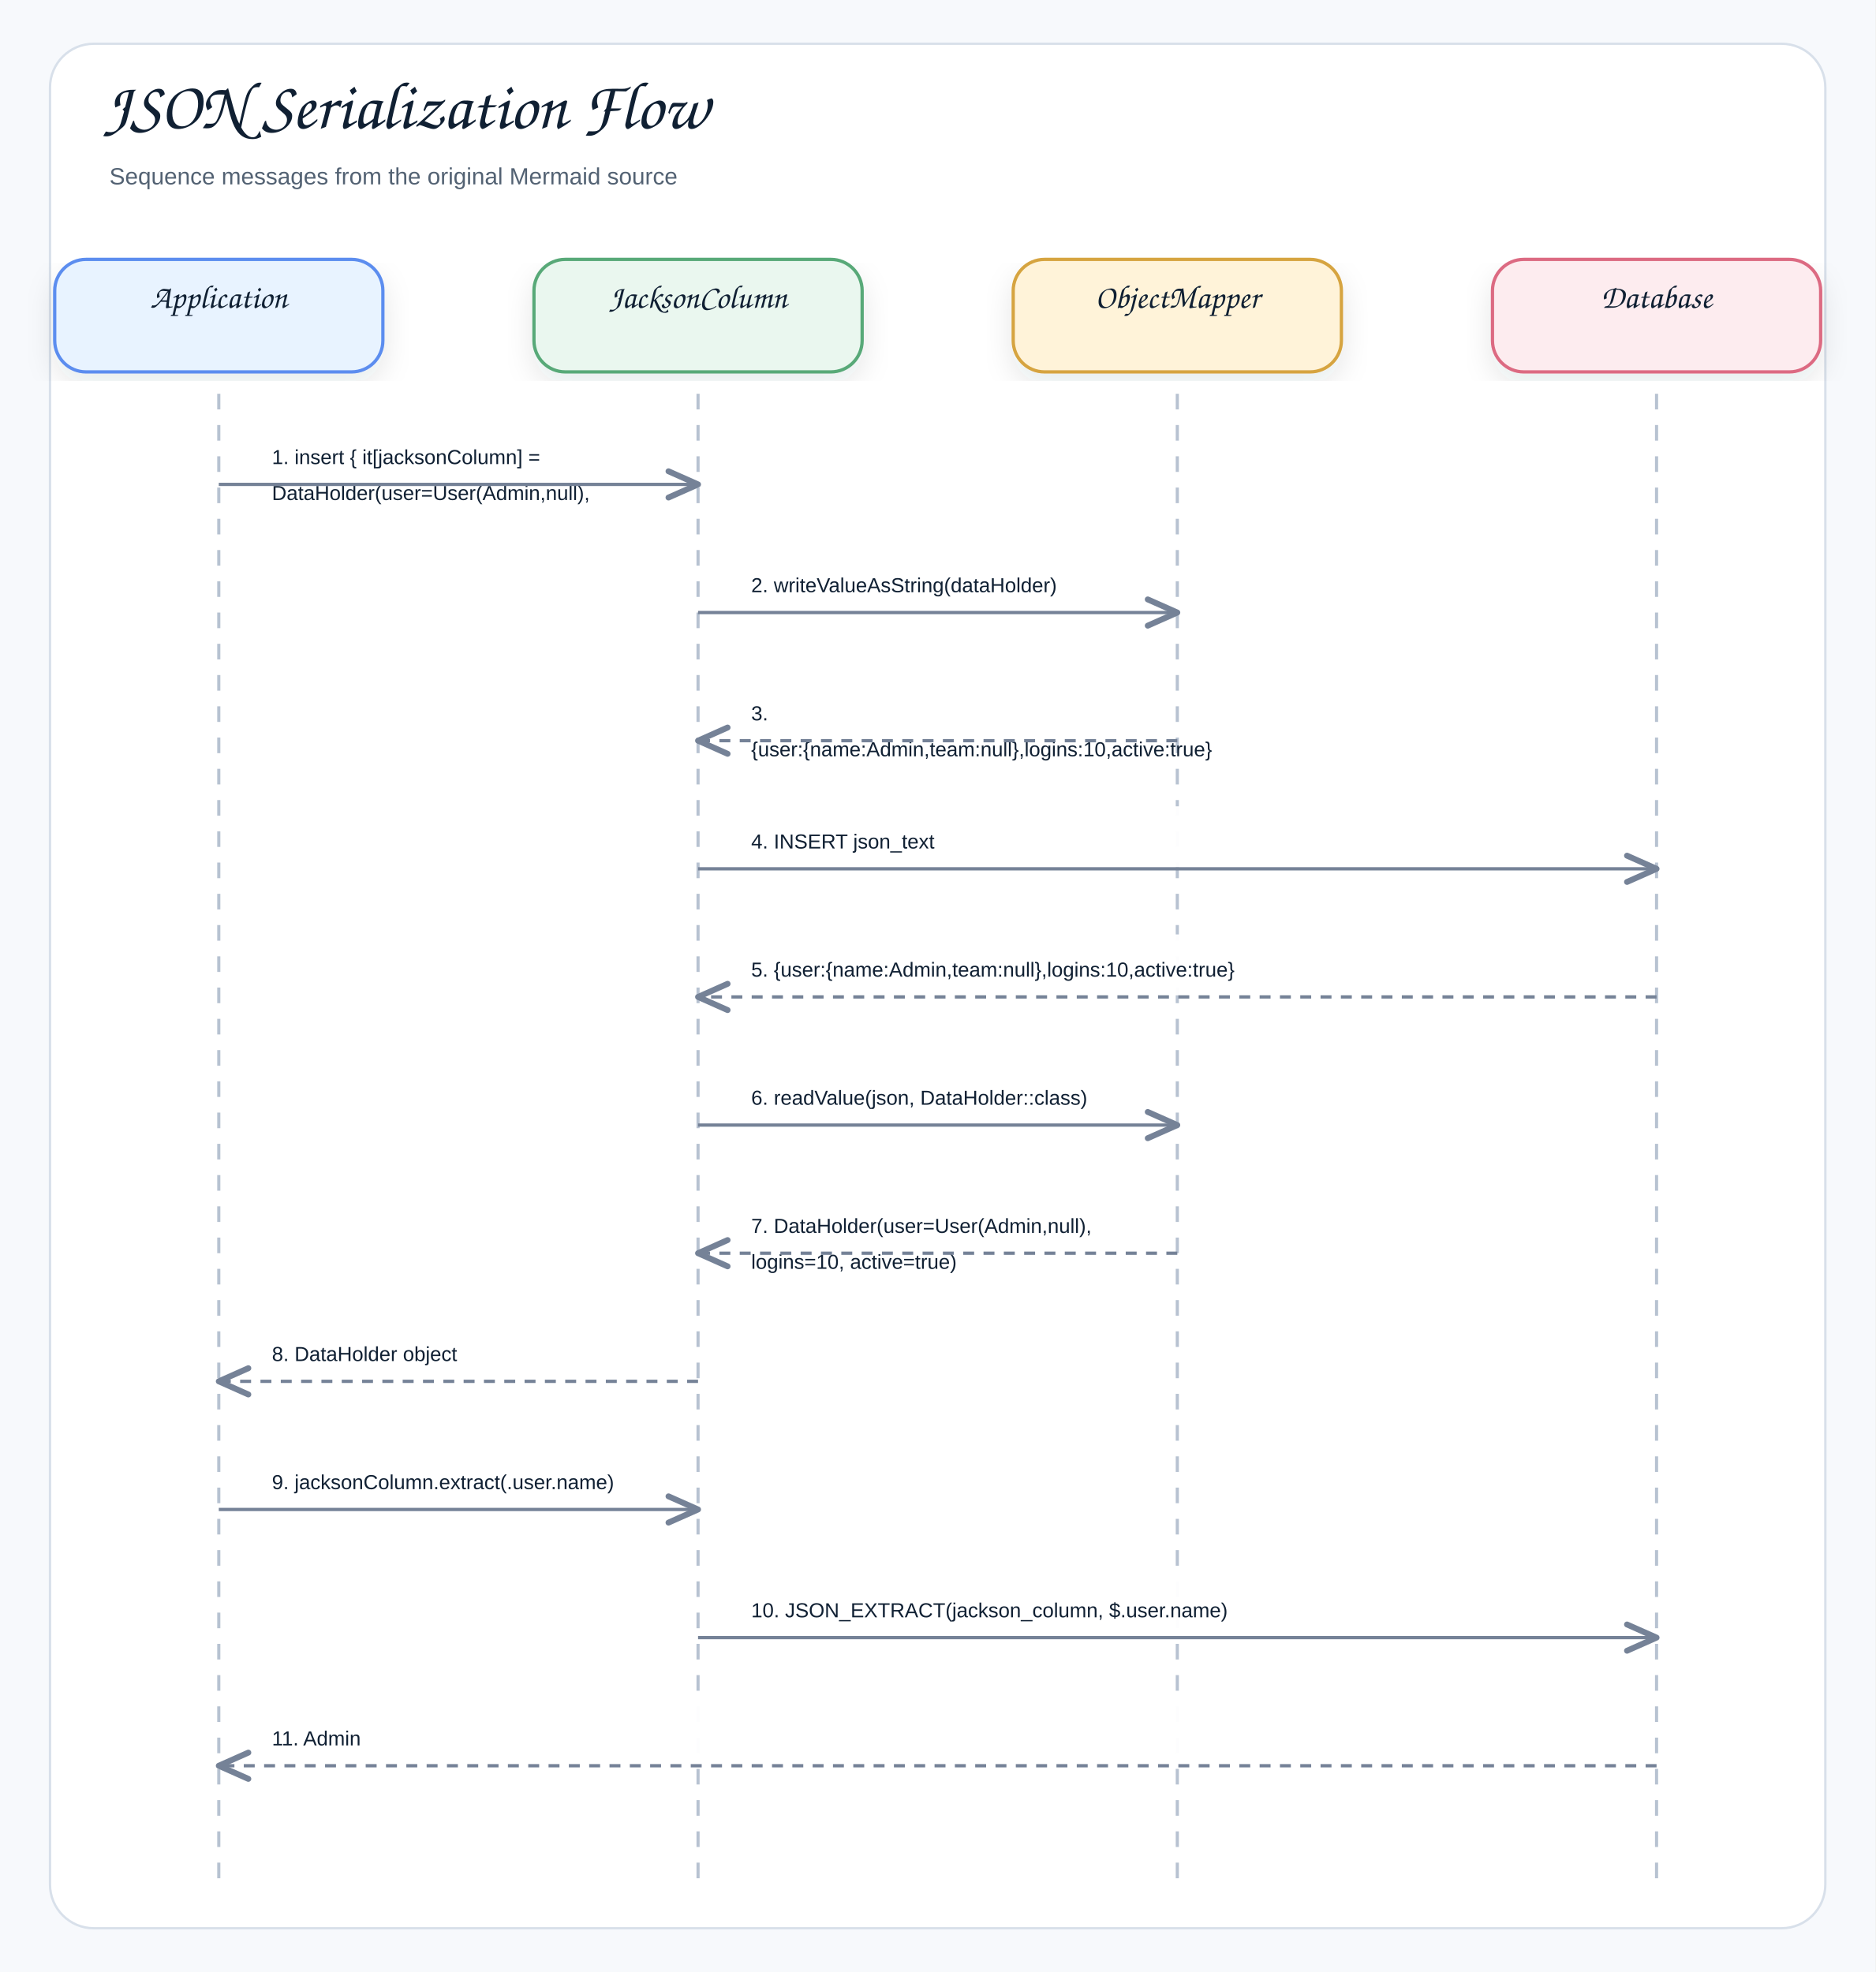
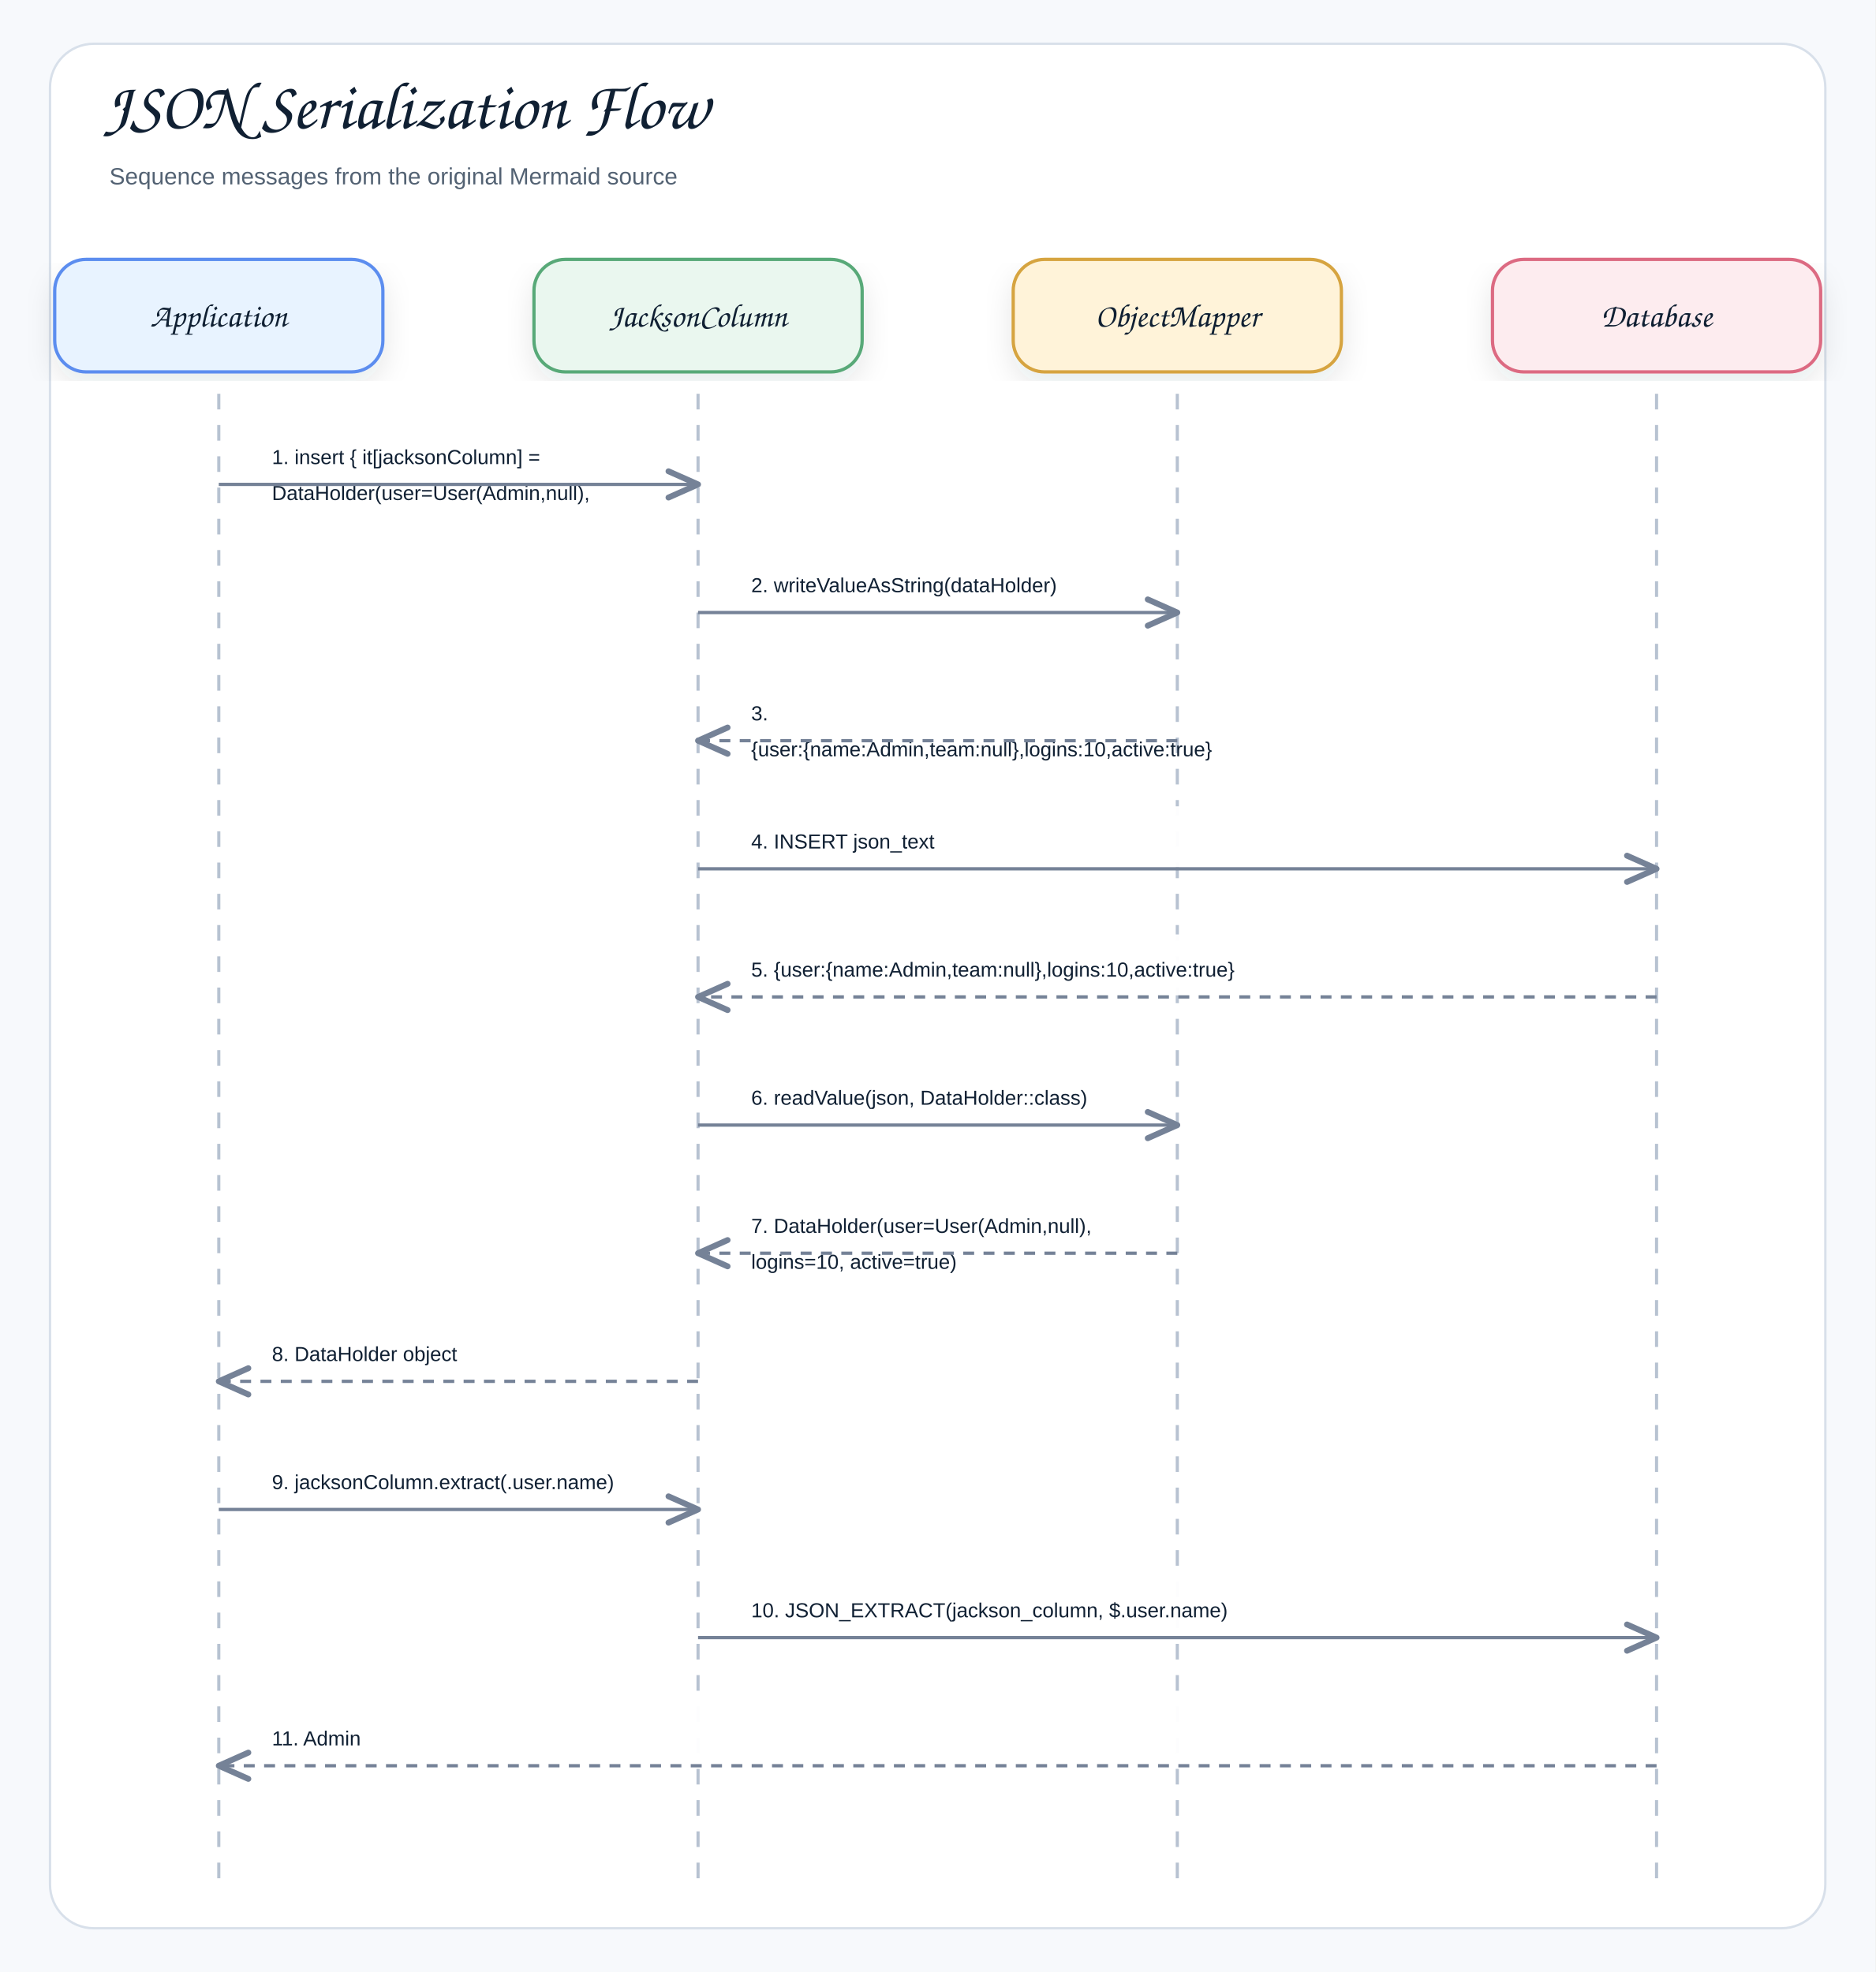
<svg xmlns="http://www.w3.org/2000/svg" width="1200" height="1262" viewBox="0 0 1200 1262" role="img" aria-label="JSON Serialization Flow">
  <defs>
    <filter id="shadow" x="-8%" y="-8%" width="116%" height="116%">
      <feDropShadow dx="0" dy="8" stdDeviation="9" flood-color="#1f2937" flood-opacity="0.10" />
    </filter>
    <marker id="openArrow" markerWidth="12" markerHeight="10" refX="10" refY="5" orient="auto" markerUnits="strokeWidth">
      <path d="M 1 1 L 10 5 L 1 9" fill="none" stroke="#758297" stroke-width="1.8" stroke-linecap="round" stroke-linejoin="round" />
    </marker>
    <marker id="inherit" markerWidth="14" markerHeight="12" refX="12" refY="6" orient="auto" markerUnits="strokeWidth">
      <path d="M 0 1 L 12 6 L 0 11 Z" fill="#ffffff" stroke="#758297" stroke-width="1.8" />
    </marker>
    <style>
    .canvas{fill:#f7f9fc}.frame{fill:#fff;stroke:#d8e0ea;stroke-width:1.5}
    .title{font-family:"Architects Daughter","Comic Sans MS","Comic Sans",cursive;font-size:43px;font-weight:400;fill:#102033}
    .subtitle{font-family:"Comic Sans MS","Comic Sans","Comic Neue",Arial,sans-serif;font-size:15px;font-weight:400;fill:#536273}
    .label{font-family:"Architects Daughter","Comic Sans MS","Comic Sans",cursive;font-size:25px;font-weight:400;fill:#102033}
    .smallLabel{font-family:"Architects Daughter","Comic Sans MS","Comic Sans",cursive;font-size:21px;font-weight:400;fill:#102033}
    .mono{font-family:"Comic Sans MS","Comic Sans","Comic Neue",Arial,sans-serif;font-size:12px;font-weight:400;fill:#102033}
    .small{font-family:"Comic Sans MS","Comic Sans","Comic Neue",Arial,sans-serif;font-size:12px;font-weight:400;fill:#536273}
    .strong{font-family:"Comic Sans MS","Comic Sans","Comic Neue",Arial,sans-serif;font-size:13px;font-weight:400;fill:#102033}
    .card{stroke-width:2.1;filter:url(#shadow)}.compartment{stroke-width:1.5;fill:none}
    .line{stroke:#758297;stroke-width:2.1;fill:none;marker-end:url(#openArrow)}
    .plainLine{stroke:#758297;stroke-width:2.1;fill:none}
    .dashed{stroke:#758297;stroke-width:2.1;stroke-dasharray:7 6;fill:none;marker-end:url(#openArrow)}
    .inheritLine{stroke:#758297;stroke-width:2.2;fill:none;marker-end:url(#inherit)}
    .implLine{stroke:#758297;stroke-width:2.2;stroke-dasharray:8 7;fill:none;marker-end:url(#inherit)}
  </style>
  </defs>
  <rect class="canvas" width="1200" height="1262" />
  <rect class="frame" x="32" y="28" width="1136" height="1206" rx="28" />
  <text class="title" x="66" y="82">JSON Serialization Flow</text>
  <text class="subtitle" x="70" y="118">Sequence messages from the original Mermaid source</text>
  <rect class="card" x="35" y="166" width="210" height="72" rx="20" fill="#E8F3FF" stroke="#5B8DEF" />
-   <text class="smallLabel" x="140" y="197" text-anchor="middle">Application</text>
+   <text class="smallLabel" x="140" y="209" text-anchor="middle">Application</text>
  <line x1="140" y1="252" x2="140" y2="1202" stroke="#b7c2d1" stroke-width="2" stroke-dasharray="10 10" />
  <rect class="card" x="341.667" y="166" width="210" height="72" rx="20" fill="#EAF7EF" stroke="#58A978" />
-   <text class="smallLabel" x="446.667" y="197" text-anchor="middle">JacksonColumn</text>
+   <text class="smallLabel" x="446.667" y="209" text-anchor="middle">JacksonColumn</text>
  <line x1="446.667" y1="252" x2="446.667" y2="1202" stroke="#b7c2d1" stroke-width="2" stroke-dasharray="10 10" />
  <rect class="card" x="648.333" y="166" width="210" height="72" rx="20" fill="#FFF3D9" stroke="#D6A441" />
-   <text class="smallLabel" x="753.333" y="197" text-anchor="middle">ObjectMapper</text>
+   <text class="smallLabel" x="753.333" y="209" text-anchor="middle">ObjectMapper</text>
  <line x1="753.333" y1="252" x2="753.333" y2="1202" stroke="#b7c2d1" stroke-width="2" stroke-dasharray="10 10" />
  <rect class="card" x="955" y="166" width="210" height="72" rx="20" fill="#FDECEF" stroke="#DC6B82" />
-   <text class="smallLabel" x="1060" y="197" text-anchor="middle">Database</text>
+   <text class="smallLabel" x="1060" y="209" text-anchor="middle">Database</text>
  <line x1="1060" y1="252" x2="1060" y2="1202" stroke="#b7c2d1" stroke-width="2" stroke-dasharray="10 10" />
  <rect x="158" y="270" width="270.667" height="62" rx="12" fill="#ffffff" opacity="0.97" />
  <text class="strong" x="174" y="297" text-anchor="start">1. insert { it[jacksonColumn] =</text>
  <text class="strong" x="174" y="320" text-anchor="start">DataHolder(user=User(Admin,null),</text>
  <path class="line" d="M140 310 L446.667 310" />
  <rect x="464.667" y="352" width="270.667" height="39" rx="12" fill="#ffffff" opacity="0.97" />
  <text class="strong" x="480.667" y="379" text-anchor="start">2. writeValueAsString(dataHolder)</text>
  <path class="line" d="M446.667 392 L753.333 392" />
  <rect x="464.667" y="434" width="270.667" height="62" rx="12" fill="#ffffff" opacity="0.97" />
  <text class="strong" x="480.667" y="461" text-anchor="start">3.</text>
  <text class="strong" x="480.667" y="484" text-anchor="start">{user:{name:Admin,team:null},logins:10,active:true}</text>
  <path class="dashed" d="M753.333 474 L446.667 474" />
  <rect x="464.667" y="516" width="577.333" height="39" rx="12" fill="#ffffff" opacity="0.97" />
  <text class="strong" x="480.667" y="543" text-anchor="start">4. INSERT json_text</text>
  <path class="line" d="M446.667 556 L1060 556" />
  <rect x="464.667" y="598" width="577.333" height="39" rx="12" fill="#ffffff" opacity="0.97" />
  <text class="strong" x="480.667" y="625" text-anchor="start">5. {user:{name:Admin,team:null},logins:10,active:true}</text>
  <path class="dashed" d="M1060 638 L446.667 638" />
  <rect x="464.667" y="680" width="270.667" height="39" rx="12" fill="#ffffff" opacity="0.97" />
  <text class="strong" x="480.667" y="707" text-anchor="start">6. readValue(json, DataHolder::class)</text>
  <path class="line" d="M446.667 720 L753.333 720" />
  <rect x="464.667" y="762" width="270.667" height="62" rx="12" fill="#ffffff" opacity="0.97" />
  <text class="strong" x="480.667" y="789" text-anchor="start">7. DataHolder(user=User(Admin,null),</text>
  <text class="strong" x="480.667" y="812" text-anchor="start">logins=10, active=true)</text>
  <path class="dashed" d="M753.333 802 L446.667 802" />
  <rect x="158" y="844" width="270.667" height="39" rx="12" fill="#ffffff" opacity="0.97" />
  <text class="strong" x="174" y="871" text-anchor="start">8. DataHolder object</text>
  <path class="dashed" d="M446.667 884 L140 884" />
  <rect x="158" y="926" width="270.667" height="39" rx="12" fill="#ffffff" opacity="0.97" />
  <text class="strong" x="174" y="953" text-anchor="start">9. jacksonColumn.extract(.user.name)</text>
  <path class="line" d="M140 966 L446.667 966" />
  <rect x="464.667" y="1008" width="577.333" height="39" rx="12" fill="#ffffff" opacity="0.97" />
  <text class="strong" x="480.667" y="1035" text-anchor="start">10. JSON_EXTRACT(jackson_column, $.user.name)</text>
  <path class="line" d="M446.667 1048 L1060 1048" />
  <rect x="158" y="1090" width="884" height="39" rx="12" fill="#ffffff" opacity="0.97" />
  <text class="strong" x="174" y="1117" text-anchor="start">11. Admin</text>
  <path class="dashed" d="M1060 1130 L140 1130" />
</svg>
